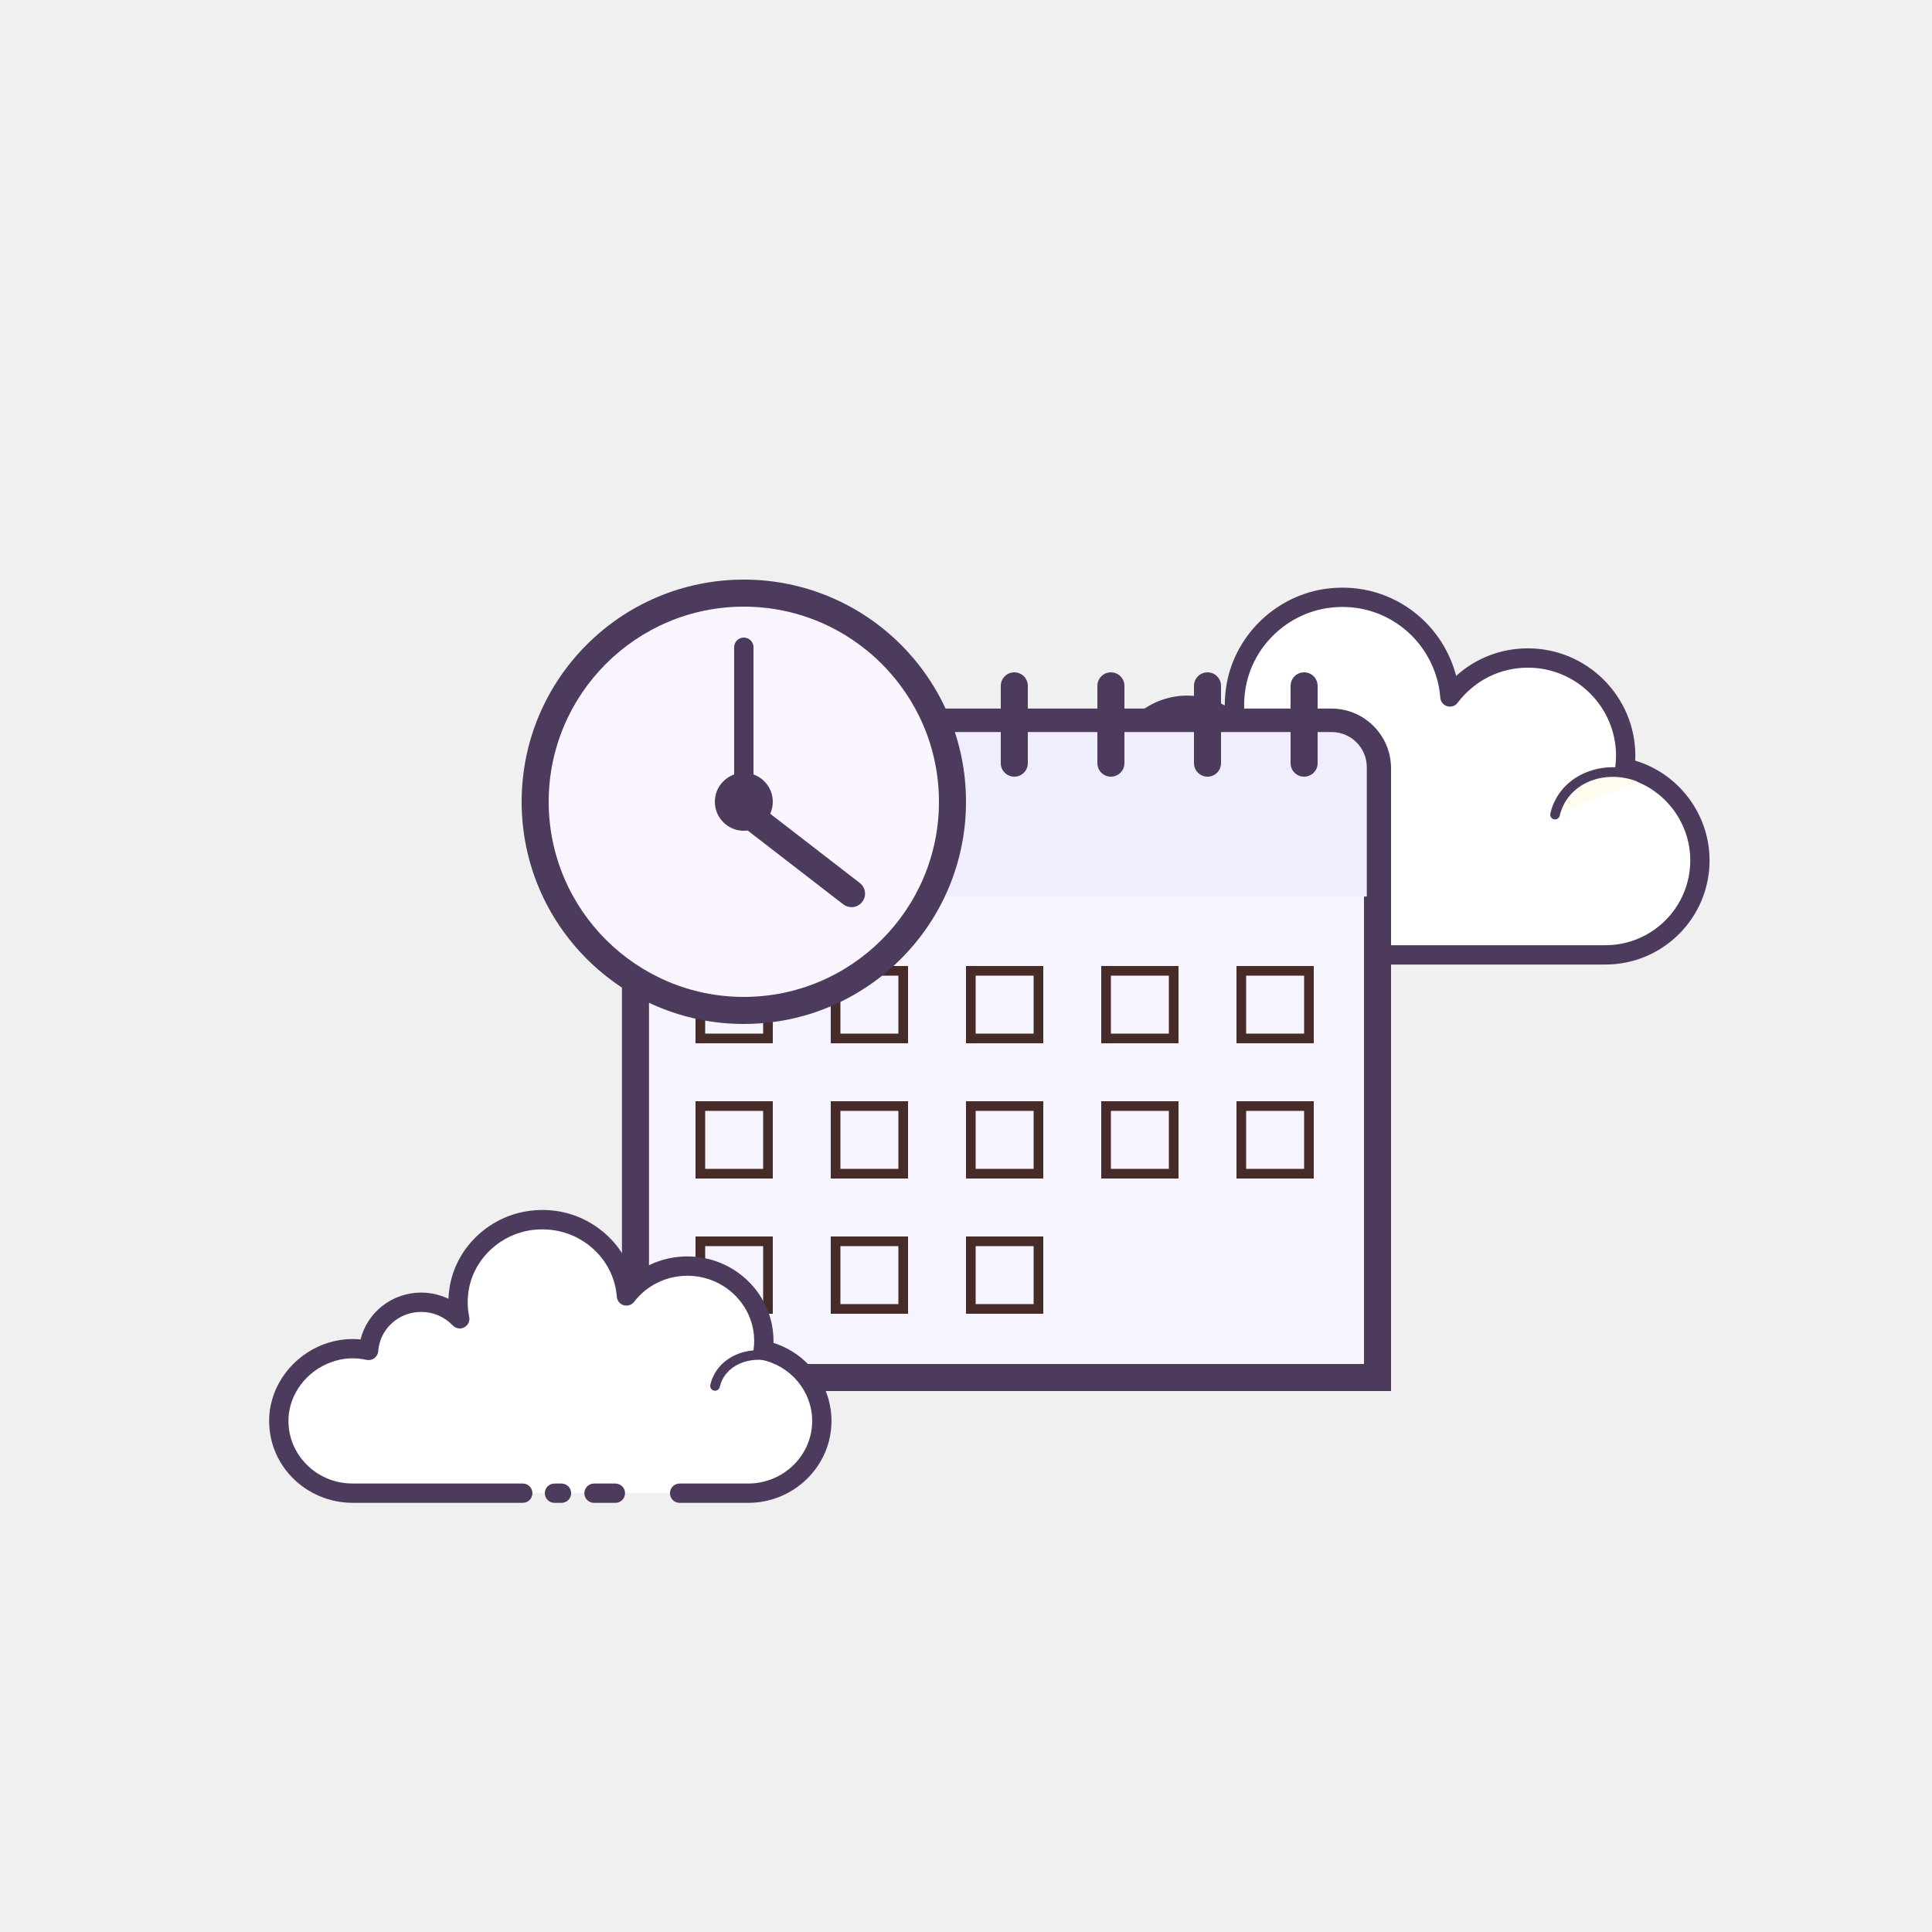
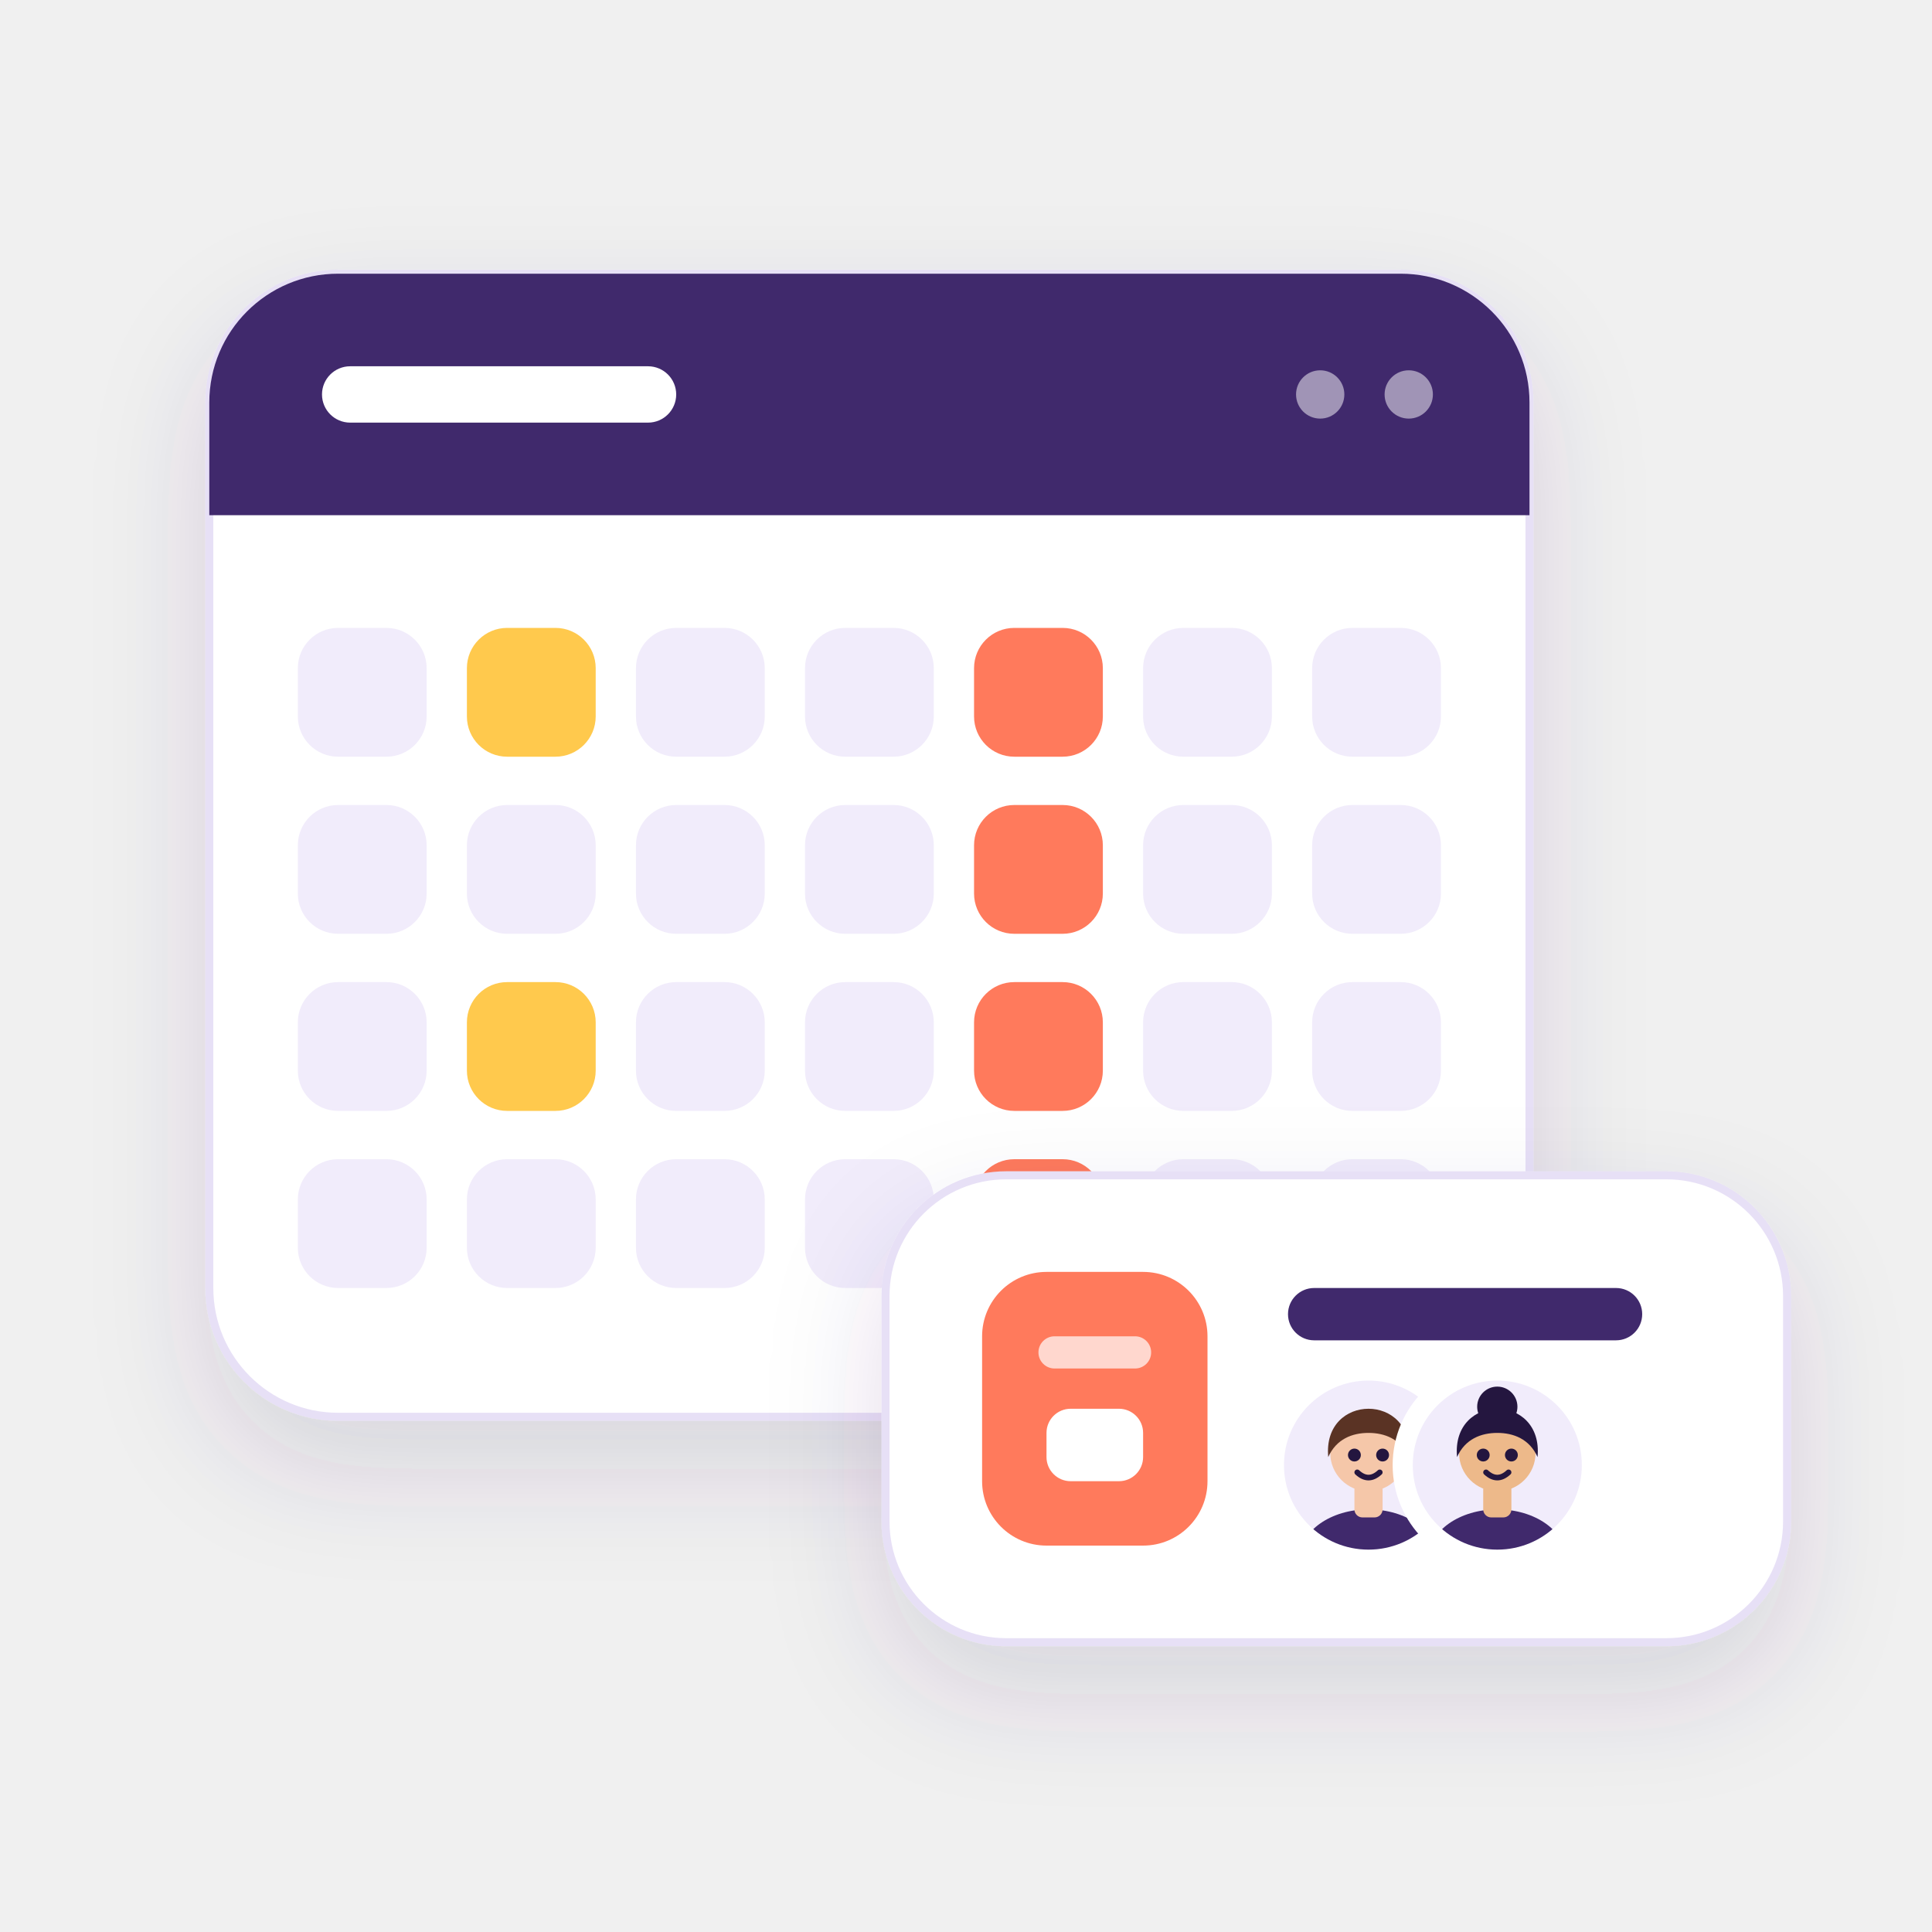
- <svg xmlns="http://www.w3.org/2000/svg" version="1.2" viewBox="0 0 500 500" width="500" height="500">
-   <style>
-         .s0 { fill: #ffffff }
-         .s1 { fill: #4c3b5d }
-         .s2 { fill: #fdfcef }
-         .s3 { fill: #472b29 }
-         .s4 { fill: #f6f4ff }
-         .s5 { fill: #f0edfc }
-         .s6 { fill: #fbf5ff }
-         .s7 { fill: #fdfcee }
-     </style>
-   <path class="s0" d="m356.69 247.12c0 0 58.45 0 58.81 0 13.5 0 24.44-10.95 24.44-24.45 0-11.77-8.33-21.61-19.42-23.92q0.2-1.54 0.21-3.14c0-13.98-11.33-25.32-25.31-25.32-8.26 0-15.57 3.97-20.19 10.09-1.18-15.57-15.08-27.57-31.35-25.58-11.89 1.45-21.73 10.65-23.92 22.43-0.7 3.78-0.63 7.44 0.07 10.88-3.19-3.43-7.73-5.59-12.78-5.59-9.25 0-16.81 7.2-17.4 16.3-4.2-0.92-8.77-0.86-13.59 0.95-9.2 3.45-15.75 12.11-16.13 21.93-0.55 13.95 10.6 25.43 24.42 25.43 1.05 0 4.74 0 5.59 0h50.76" />
-   <path class="s1" d="m415.5 249.62h-58.81c-1.38 0-2.5-1.12-2.5-2.5 0-1.39 1.12-2.5 2.5-2.5h58.81c12.1 0 21.94-9.85 21.94-21.95 0-10.33-7.33-19.36-17.43-21.48-1.27-0.26-2.13-1.46-1.97-2.76q0.18-1.39 0.19-2.82c0-12.59-10.23-22.82-22.81-22.82-7.19 0-13.82 3.32-18.19 9.09-0.62 0.83-1.69 1.19-2.7 0.89-0.99-0.29-1.71-1.17-1.78-2.2-0.52-6.89-3.9-13.36-9.25-17.75-5.42-4.44-12.28-6.41-19.3-5.54-10.83 1.33-19.78 9.71-21.77 20.4-0.62 3.34-0.6 6.68 0.07 9.93 0.22 1.1-0.31 2.21-1.31 2.72-1 0.52-2.21 0.3-2.97-0.52-2.88-3.09-6.77-4.79-10.96-4.79-7.84 0-14.38 6.14-14.9 13.97-0.05 0.73-0.41 1.39-0.99 1.83-0.59 0.44-1.34 0.6-2.05 0.44-4.2-0.92-8.18-0.66-12.16 0.84-8.34 3.13-14.17 11.04-14.51 19.69-0.24 6.03 1.93 11.75 6.1 16.09 4.18 4.34 9.8 6.74 15.82 6.74h56.35c1.38 0 2.5 1.12 2.5 2.5 0 1.38-1.12 2.5-2.5 2.5h-56.36c-7.39 0-14.29-2.94-19.42-8.27-5.13-5.33-7.79-12.35-7.5-19.75 0.42-10.63 7.55-20.35 17.75-24.18 4-1.5 8.13-1.99 12.34-1.49 1.88-9.11 9.99-15.91 19.52-15.91 3.42 0 6.77 0.9 9.72 2.55q0-2.89 0.53-5.8c2.39-12.81 13.11-22.86 26.08-24.45 8.39-1.03 16.6 1.33 23.08 6.64 5.01 4.11 8.58 9.75 10.19 15.96 5.06-4.58 11.59-7.13 18.57-7.13 15.33 0 27.81 12.48 27.81 27.82q0 0.62-0.04 1.24c11.27 3.36 19.24 13.88 19.24 25.82 0.01 14.86-12.07 26.95-26.93 26.95z" />
-   <path class="s2" d="m342.52 193.28c-9.04-0.6-16.82 5.65-17.38 13.94q-0.1 1.55 0.13 3.03c-1.75-1.97-4.33-3.3-7.29-3.5-5.43-0.35-10.11 3.23-10.79 8.1q-1.48-0.41-3.08-0.52c-7.91-0.52-14.72 4.94-15.21 12.21" />
-   <path class="s3" d="m288.9 227.78q-0.05 0-0.08 0c-0.69-0.05-1.21-0.65-1.17-1.34 0.54-7.93 7.94-13.94 16.54-13.36q1.03 0.06 2.05 0.26c1.37-4.84 6.28-8.23 11.83-7.84 2.12 0.14 4.11 0.8 5.82 1.91q0-0.13 0.01-0.28c0.6-8.97 8.94-15.8 18.71-15.1 0.69 0.04 1.21 0.64 1.17 1.33-0.05 0.69-0.62 1.27-1.33 1.16-8.26-0.52-15.55 5.18-16.05 12.79q-0.09 1.38 0.11 2.76c0.09 0.54-0.2 1.08-0.7 1.32-0.51 0.23-1.1 0.11-1.47-0.31-1.61-1.82-3.9-2.92-6.44-3.08-4.75-0.17-8.87 2.78-9.46 7.02-0.05 0.35-0.25 0.68-0.55 0.88-0.3 0.19-0.67 0.25-1.02 0.16q-1.41-0.39-2.84-0.49c-7.2-0.46-13.43 4.48-13.88 11.05-0.05 0.65-0.6 1.16-1.25 1.16z" />
-   <path class="s2" d="m425.39 201.62c-8.49-4.01-18.32-1.18-21.94 6.33q-0.68 1.4-1 2.87" />
-   <path class="s1" d="m402.45 212.07q-0.14 0-0.28-0.03c-0.67-0.15-1.1-0.82-0.94-1.5q0.37-1.63 1.09-3.13c3.92-8.11 14.51-11.2 23.61-6.93 0.62 0.3 0.89 1.04 0.6 1.67-0.3 0.63-1.05 0.88-1.67 0.6-7.87-3.72-16.97-1.14-20.29 5.74q-0.6 1.24-0.91 2.61c-0.13 0.58-0.65 0.97-1.21 0.97z" />
-   <path class="s4" d="m164.47 356.5v-169.64h180.05c6.61 0 11.98 5.37 11.98 11.98v157.66z" />
-   <path class="s1" d="m344.52 183.37h-183.56v176.63h199.04v-161.16c0-8.55-6.93-15.47-15.48-15.47zm0 7c4.68 0 8.48 3.8 8.48 8.47v154.16h-185.04v-162.63z" />
-   <path class="s5" d="m163.54 232.02h190.19v-33.45c0-5.04-4.09-9.12-9.13-9.12h-181.06z" />
-   <path class="s3" d="m340 250h-20v20h20zm-2.5 2.5v15h-15v-15z" />
-   <path class="s3" d="m305 250h-20v20h20zm-2.5 2.5v15h-15v-15z" />
-   <path class="s3" d="m270 250h-20v20h20zm-2.5 2.5v15h-15v-15z" />
-   <path class="s3" d="m235 250h-20v20h20zm-2.5 2.5v15h-15v-15z" />
-   <path class="s3" d="m200 250h-20v20h20zm-2.5 2.5v15h-15v-15z" />
-   <path class="s3" d="m340 285h-20v20h20zm-2.5 2.5v15h-15v-15z" />
-   <path class="s3" d="m305 285h-20v20h20zm-2.5 2.5v15h-15v-15z" />
-   <path class="s3" d="m270 285h-20v20h20zm-2.5 2.5v15h-15v-15z" />
-   <g>
-     <path class="s3" d="m235 285h-20v20h20zm-2.5 2.5v15h-15v-15z" />
+ <svg xmlns="http://www.w3.org/2000/svg" viewBox="0 0 240 240" width="240" height="240" fill="none">
+   <defs>
+     <filter id="shadow" x="-40%" y="-40%" width="180%" height="180%">
+       <feDropShadow dx="0" dy="6" stdDeviation="7" flood-color="#40296C" flood-opacity=".14" />
+     </filter>
+     <filter id="shadow-soft" x="-40%" y="-40%" width="180%" height="180%">
+       <feDropShadow dx="0" dy="4" stdDeviation="5" flood-color="#40296C" flood-opacity=".09" />
+     </filter>
+     <clipPath id="avatar">
+       <circle cx="0" cy="-6" r="21" />
+     </clipPath>
+   </defs>
+   <rect x="26" y="34" width="164" height="142" rx="16" fill="#FFFFFF" stroke="#E7E0F6" filter="url(#shadow)" />
+   <path d="M26 50a16 16 0 0 1 16-16h132a16 16 0 0 1 16 16v14h-164z" fill="#40296C" />
+   <rect x="40" y="45.5" width="44" height="7" rx="3.5" fill="#FFFFFF" />
+   <circle cx="164" cy="49" r="3" fill="#FFFFFF" opacity=".5" />
+   <circle cx="175" cy="49" r="3" fill="#FFFFFF" opacity=".5" />
+   <rect x="37" y="78" width="16" height="16" rx="5" fill="#F1ECFB" />
+   <rect x="58" y="78" width="16" height="16" rx="5" fill="#FFC94D" />
+   <rect x="79" y="78" width="16" height="16" rx="5" fill="#F1ECFB" />
+   <rect x="100" y="78" width="16" height="16" rx="5" fill="#F1ECFB" />
+   <rect x="121" y="78" width="16" height="16" rx="5" fill="#FF7A5C" />
+   <rect x="142" y="78" width="16" height="16" rx="5" fill="#F1ECFB" />
+   <rect x="163" y="78" width="16" height="16" rx="5" fill="#F1ECFB" />
+   <rect x="37" y="100" width="16" height="16" rx="5" fill="#F1ECFB" />
+   <rect x="58" y="100" width="16" height="16" rx="5" fill="#F1ECFB" />
+   <rect x="79" y="100" width="16" height="16" rx="5" fill="#F1ECFB" />
+   <rect x="100" y="100" width="16" height="16" rx="5" fill="#F1ECFB" />
+   <rect x="121" y="100" width="16" height="16" rx="5" fill="#FF7A5C" />
+   <rect x="142" y="100" width="16" height="16" rx="5" fill="#F1ECFB" />
+   <rect x="163" y="100" width="16" height="16" rx="5" fill="#F1ECFB" />
+   <rect x="37" y="122" width="16" height="16" rx="5" fill="#F1ECFB" />
+   <rect x="58" y="122" width="16" height="16" rx="5" fill="#FFC94D" />
+   <rect x="79" y="122" width="16" height="16" rx="5" fill="#F1ECFB" />
+   <rect x="100" y="122" width="16" height="16" rx="5" fill="#F1ECFB" />
+   <rect x="121" y="122" width="16" height="16" rx="5" fill="#FF7A5C" />
+   <rect x="142" y="122" width="16" height="16" rx="5" fill="#F1ECFB" />
+   <rect x="163" y="122" width="16" height="16" rx="5" fill="#F1ECFB" />
+   <rect x="37" y="144" width="16" height="16" rx="5" fill="#F1ECFB" />
+   <rect x="58" y="144" width="16" height="16" rx="5" fill="#F1ECFB" />
+   <rect x="79" y="144" width="16" height="16" rx="5" fill="#F1ECFB" />
+   <rect x="100" y="144" width="16" height="16" rx="5" fill="#F1ECFB" />
+   <rect x="121" y="144" width="16" height="16" rx="5" fill="#FF7A5C" />
+   <rect x="142" y="144" width="16" height="16" rx="5" fill="#F1ECFB" />
+   <rect x="163" y="144" width="16" height="16" rx="5" fill="#F1ECFB" />
+   <rect x="110" y="146" width="112" height="58" rx="15" fill="#FFFFFF" stroke="#E7E0F6" filter="url(#shadow)" />
+   <rect x="122" y="158" width="28" height="34" rx="8" fill="#FF7A5C" />
+   <rect x="129" y="166" width="14" height="4" rx="2.0" fill="#FFFFFF" opacity="0.7" />
+   <rect x="130" y="175" width="12" height="9" rx="3" fill="#FFFFFF" />
+   <rect x="160" y="160" width="44" height="6.5" rx="3.25" fill="#40296C" />
+   <circle cx="170" cy="182" r="13.0" fill="#FFFFFF" />
+   <g transform="translate(170 182) scale(0.5) translate(0 6)">
+     <circle cx="0" cy="-6" r="21" fill="#F1ECFB" />
+     <g clip-path="url(#avatar)">
+       <ellipse cx="0" cy="17" rx="17" ry="12" fill="#40296C" />
+       <rect x="-3.5" y="-2" width="7" height="9" rx="2" fill="#F5C7A9" />
+       <circle cx="0" cy="-9" r="9.5" fill="#F5C7A9" />
+       <path d="M-10 -8C-11.5 -24 11.5 -24 10 -8C8 -12.5 4 -14 0 -14C-4 -14 -8 -12.5 -10 -8Z" fill="#5A3324" />
+       <circle cx="-3.5" cy="-8.5" r="1.6" fill="#24163F" />
+       <circle cx="3.5" cy="-8.5" r="1.6" fill="#24163F" />
+       <path d="M-2.8 -4.2q2.8 2.6 5.6 0" stroke="#24163F" stroke-width="1.4" stroke-linecap="round" />
+     </g>
  </g>
-   <g>
-     <path class="s3" d="m200 285h-20v20h20zm-2.5 2.5v15h-15v-15z" />
-   </g>
-   <g>
-     <path class="s3" d="m270 320h-20v20h20zm-2.5 2.5v15h-15v-15z" />
-   </g>
-   <g>
-     <path class="s3" d="m235 320h-20v20h20zm-2.5 2.5v15h-15v-15z" />
-   </g>
-   <g>
-     <path class="s3" d="m200 320h-20v20h20zm-2.5 2.5v15h-15v-15z" />
-   </g>
-   <g>
-     <path class="s6" d="m192.5 153.5c-14.32 0-28.06 5.69-38.18 15.82-10.13 10.12-15.82 23.86-15.82 38.18 0 14.32 5.69 28.06 15.82 38.18 10.12 10.13 23.86 15.82 38.18 15.82 14.32 0 28.06-5.69 38.18-15.82 10.13-10.12 15.82-23.86 15.82-38.18 0-14.32-5.69-28.06-15.82-38.18-10.12-10.13-23.86-15.82-38.18-15.82z" />
-     <path class="s1" d="m192.5 150c-31.75 0-57.5 25.75-57.5 57.5 0 31.75 25.75 57.5 57.5 57.5 31.75 0 57.5-25.75 57.5-57.5 0-31.75-25.75-57.5-57.5-57.5zm0 7c27.85 0 50.5 22.65 50.5 50.5 0 27.85-22.65 50.5-50.5 50.5-27.85 0-50.5-22.65-50.5-50.5 0-27.85 22.65-50.5 50.5-50.5z" />
-   </g>
-   <g>
-     <path class="s1" d="m192.5 200c-1.99 0-3.9 0.79-5.3 2.2-1.41 1.4-2.2 3.31-2.2 5.3 0 1.99 0.79 3.9 2.2 5.3 1.4 1.41 3.31 2.2 5.3 2.2 1.99 0 3.9-0.79 5.3-2.2 1.41-1.4 2.2-3.31 2.2-5.3 0-1.99-0.79-3.9-2.2-5.3-1.4-1.41-3.31-2.2-5.3-2.2z" />
-   </g>
-   <g>
-     <path class="s1" d="m337.5 201c-1.94 0-3.5-1.56-3.5-3.5v-20c0-1.94 1.56-3.5 3.5-3.5 1.94 0 3.5 1.56 3.5 3.5v20c0 1.94-1.56 3.5-3.5 3.5z" />
-   </g>
-   <g>
-     <path class="s1" d="m312.5 201c-1.94 0-3.5-1.56-3.5-3.5v-20c0-1.94 1.56-3.5 3.5-3.5 1.94 0 3.5 1.56 3.5 3.5v20c0 1.94-1.56 3.5-3.5 3.5z" />
-   </g>
-   <g>
-     <path class="s1" d="m287.5 201c-1.94 0-3.5-1.56-3.5-3.5v-20c0-1.94 1.56-3.5 3.5-3.5 1.94 0 3.5 1.56 3.5 3.5v20c0 1.94-1.56 3.5-3.5 3.5z" />
-   </g>
-   <g>
-     <path class="s1" d="m262.5 201c-1.94 0-3.5-1.56-3.5-3.5v-20c0-1.94 1.56-3.5 3.5-3.5 1.94 0 3.5 1.56 3.5 3.5v20c0 1.94-1.56 3.5-3.5 3.5z" />
-   </g>
-   <g>
-     <path class="s1" d="m192.5 210c-1.38 0-2.5-1.12-2.5-2.5v-40c0-1.38 1.12-2.5 2.5-2.5 1.38 0 2.5 1.12 2.5 2.5v40c0 1.38-1.12 2.5-2.5 2.5z" />
-   </g>
-   <g>
-     <path class="s7" d="m193.17 210.25l27.2 21.03" />
-     <path class="s1" d="m220.37 234.77c-0.75 0-1.5-0.24-2.14-0.73l-27.2-21.01c-1.53-1.18-1.82-3.38-0.63-4.91 1.19-1.53 3.38-1.81 4.91-0.63l27.2 21.02c1.53 1.18 1.82 3.38 0.63 4.9-0.69 0.89-1.72 1.36-2.77 1.36z" />
-   </g>
-   <g>
-     <path class="s0" d="m175.89 386.44c9.42 0 17.59 0 17.7 0 10.55 0 19.1-8.38 19.1-18.7 0-9.01-6.51-16.53-15.17-18.3q0.16-1.18 0.17-2.4c0-10.69-8.86-19.37-19.79-19.37-6.45 0-12.16 3.04-15.77 7.72-0.93-11.9-11.79-21.09-24.5-19.56-9.3 1.11-16.99 8.14-18.7 17.15-0.55 2.89-0.49 5.7 0.06 8.33-2.49-2.63-6.04-4.28-9.99-4.28-7.23 0-13.14 5.51-13.6 12.47-3.29-0.71-6.86-0.67-10.62 0.71-7.19 2.64-12.31 9.27-12.61 16.78-0.42 10.67 8.29 19.45 19.09 19.45 0.82 0 3.71 0 4.37 0h39.67m8.21 0h1.8" />
-     <path class="s1" d="m193.59 388.94h-17.7c-1.38 0-2.5-1.12-2.5-2.5 0-1.38 1.12-2.5 2.5-2.5h17.7c9.16 0 16.6-7.27 16.6-16.2 0-7.62-5.53-14.29-13.18-15.85-1.28-0.26-2.14-1.47-1.98-2.77q0.15-1.02 0.15-2.08c0-9.3-7.75-16.87-17.28-16.87-5.46 0-10.49 2.46-13.8 6.75-0.63 0.82-1.71 1.15-2.7 0.87-0.99-0.3-1.69-1.17-1.77-2.2-0.4-5.1-2.83-9.72-6.85-13.02-4.14-3.4-9.42-4.9-14.86-4.27-8.23 0.99-15.03 7.21-16.54 15.14-0.47 2.47-0.45 4.95 0.05 7.36 0.23 1.09-0.3 2.2-1.29 2.72-0.98 0.51-2.2 0.32-2.97-0.5-2.14-2.25-5.05-3.5-8.18-3.5-5.84 0-10.72 4.46-11.1 10.14-0.05 0.73-0.41 1.39-0.99 1.83-0.58 0.43-1.32 0.6-2.03 0.44-3.19-0.69-6.22-0.49-9.23 0.63-6.31 2.31-10.72 8.15-10.98 14.52-0.17 4.38 1.42 8.55 4.48 11.73 3.17 3.3 7.48 5.12 12.11 5.12h44.04c1.38 0 2.5 1.12 2.5 2.5 0 1.38-1.12 2.5-2.5 2.5h-44.04c-5.92 0-11.65-2.42-15.72-6.65-4.01-4.18-6.09-9.65-5.86-15.39 0.33-8.38 6.06-16.02 14.24-19.03q4.59-1.68 9.4-1.22c1.72-6.98 8.15-12.12 15.68-12.12 2.46 0 4.88 0.56 7.07 1.61q0.07-1.81 0.41-3.63c1.91-10.05 10.48-17.93 20.85-19.17 6.83-0.83 13.43 1.09 18.63 5.36 3.74 3.06 6.39 7.04 7.73 11.51 3.96-3.24 8.93-5.04 14.21-5.04 12.29 0 22.29 9.81 22.29 21.87q0 0.25-0.01 0.51c8.82 2.78 15.02 10.94 15.02 20.19 0 11.7-9.69 21.21-21.6 21.21zm-48.28 0h-1.81c-1.38 0-2.5-1.12-2.5-2.5 0-1.38 1.12-2.5 2.5-2.5h1.81c1.38 0 2.5 1.12 2.5 2.5 0 1.38-1.12 2.5-2.5 2.5z" />
-     <g>
-       <path class="s1" d="m185.06 359.92q-0.14 0-0.28-0.03c-0.67-0.15-1.1-0.82-0.94-1.5q0.27-1.23 0.85-2.39c3.02-6.12 11.36-8.39 18.61-5.04 0.62 0.29 0.9 1.03 0.61 1.66-0.29 0.63-1.04 0.89-1.66 0.61-6.01-2.78-12.89-1.04-15.32 3.87q-0.44 0.89-0.65 1.83c-0.14 0.59-0.65 0.99-1.22 0.99z" />
-     </g>
-     <g>
-       <path class="s1" d="m159.26 388.94h-5.53c-1.38 0-2.5-1.12-2.5-2.5 0-1.38 1.12-2.5 2.5-2.5h5.53c1.38 0 2.5 1.12 2.5 2.5 0 1.38-1.12 2.5-2.5 2.5z" />
+   <circle cx="186" cy="182" r="13.0" fill="#FFFFFF" />
+   <g transform="translate(186 182) scale(0.5) translate(0 6)">
+     <circle cx="0" cy="-6" r="21" fill="#F1ECFB" />
+     <g clip-path="url(#avatar)">
+       <circle cx="0" cy="-20.5" r="5" fill="#24163F" />
+       <ellipse cx="0" cy="17" rx="17" ry="12" fill="#40296C" />
+       <rect x="-3.5" y="-2" width="7" height="9" rx="2" fill="#EDB98A" />
+       <circle cx="0" cy="-9" r="9.5" fill="#EDB98A" />
+       <path d="M-10 -8C-11.5 -24 11.5 -24 10 -8C8 -12.5 4 -14 0 -14C-4 -14 -8 -12.5 -10 -8Z" fill="#24163F" />
+       <circle cx="-3.5" cy="-8.5" r="1.6" fill="#24163F" />
+       <circle cx="3.5" cy="-8.5" r="1.6" fill="#24163F" />
+       <path d="M-2.8 -4.2q2.8 2.6 5.6 0" stroke="#24163F" stroke-width="1.4" stroke-linecap="round" />
    </g>
  </g>
</svg>
